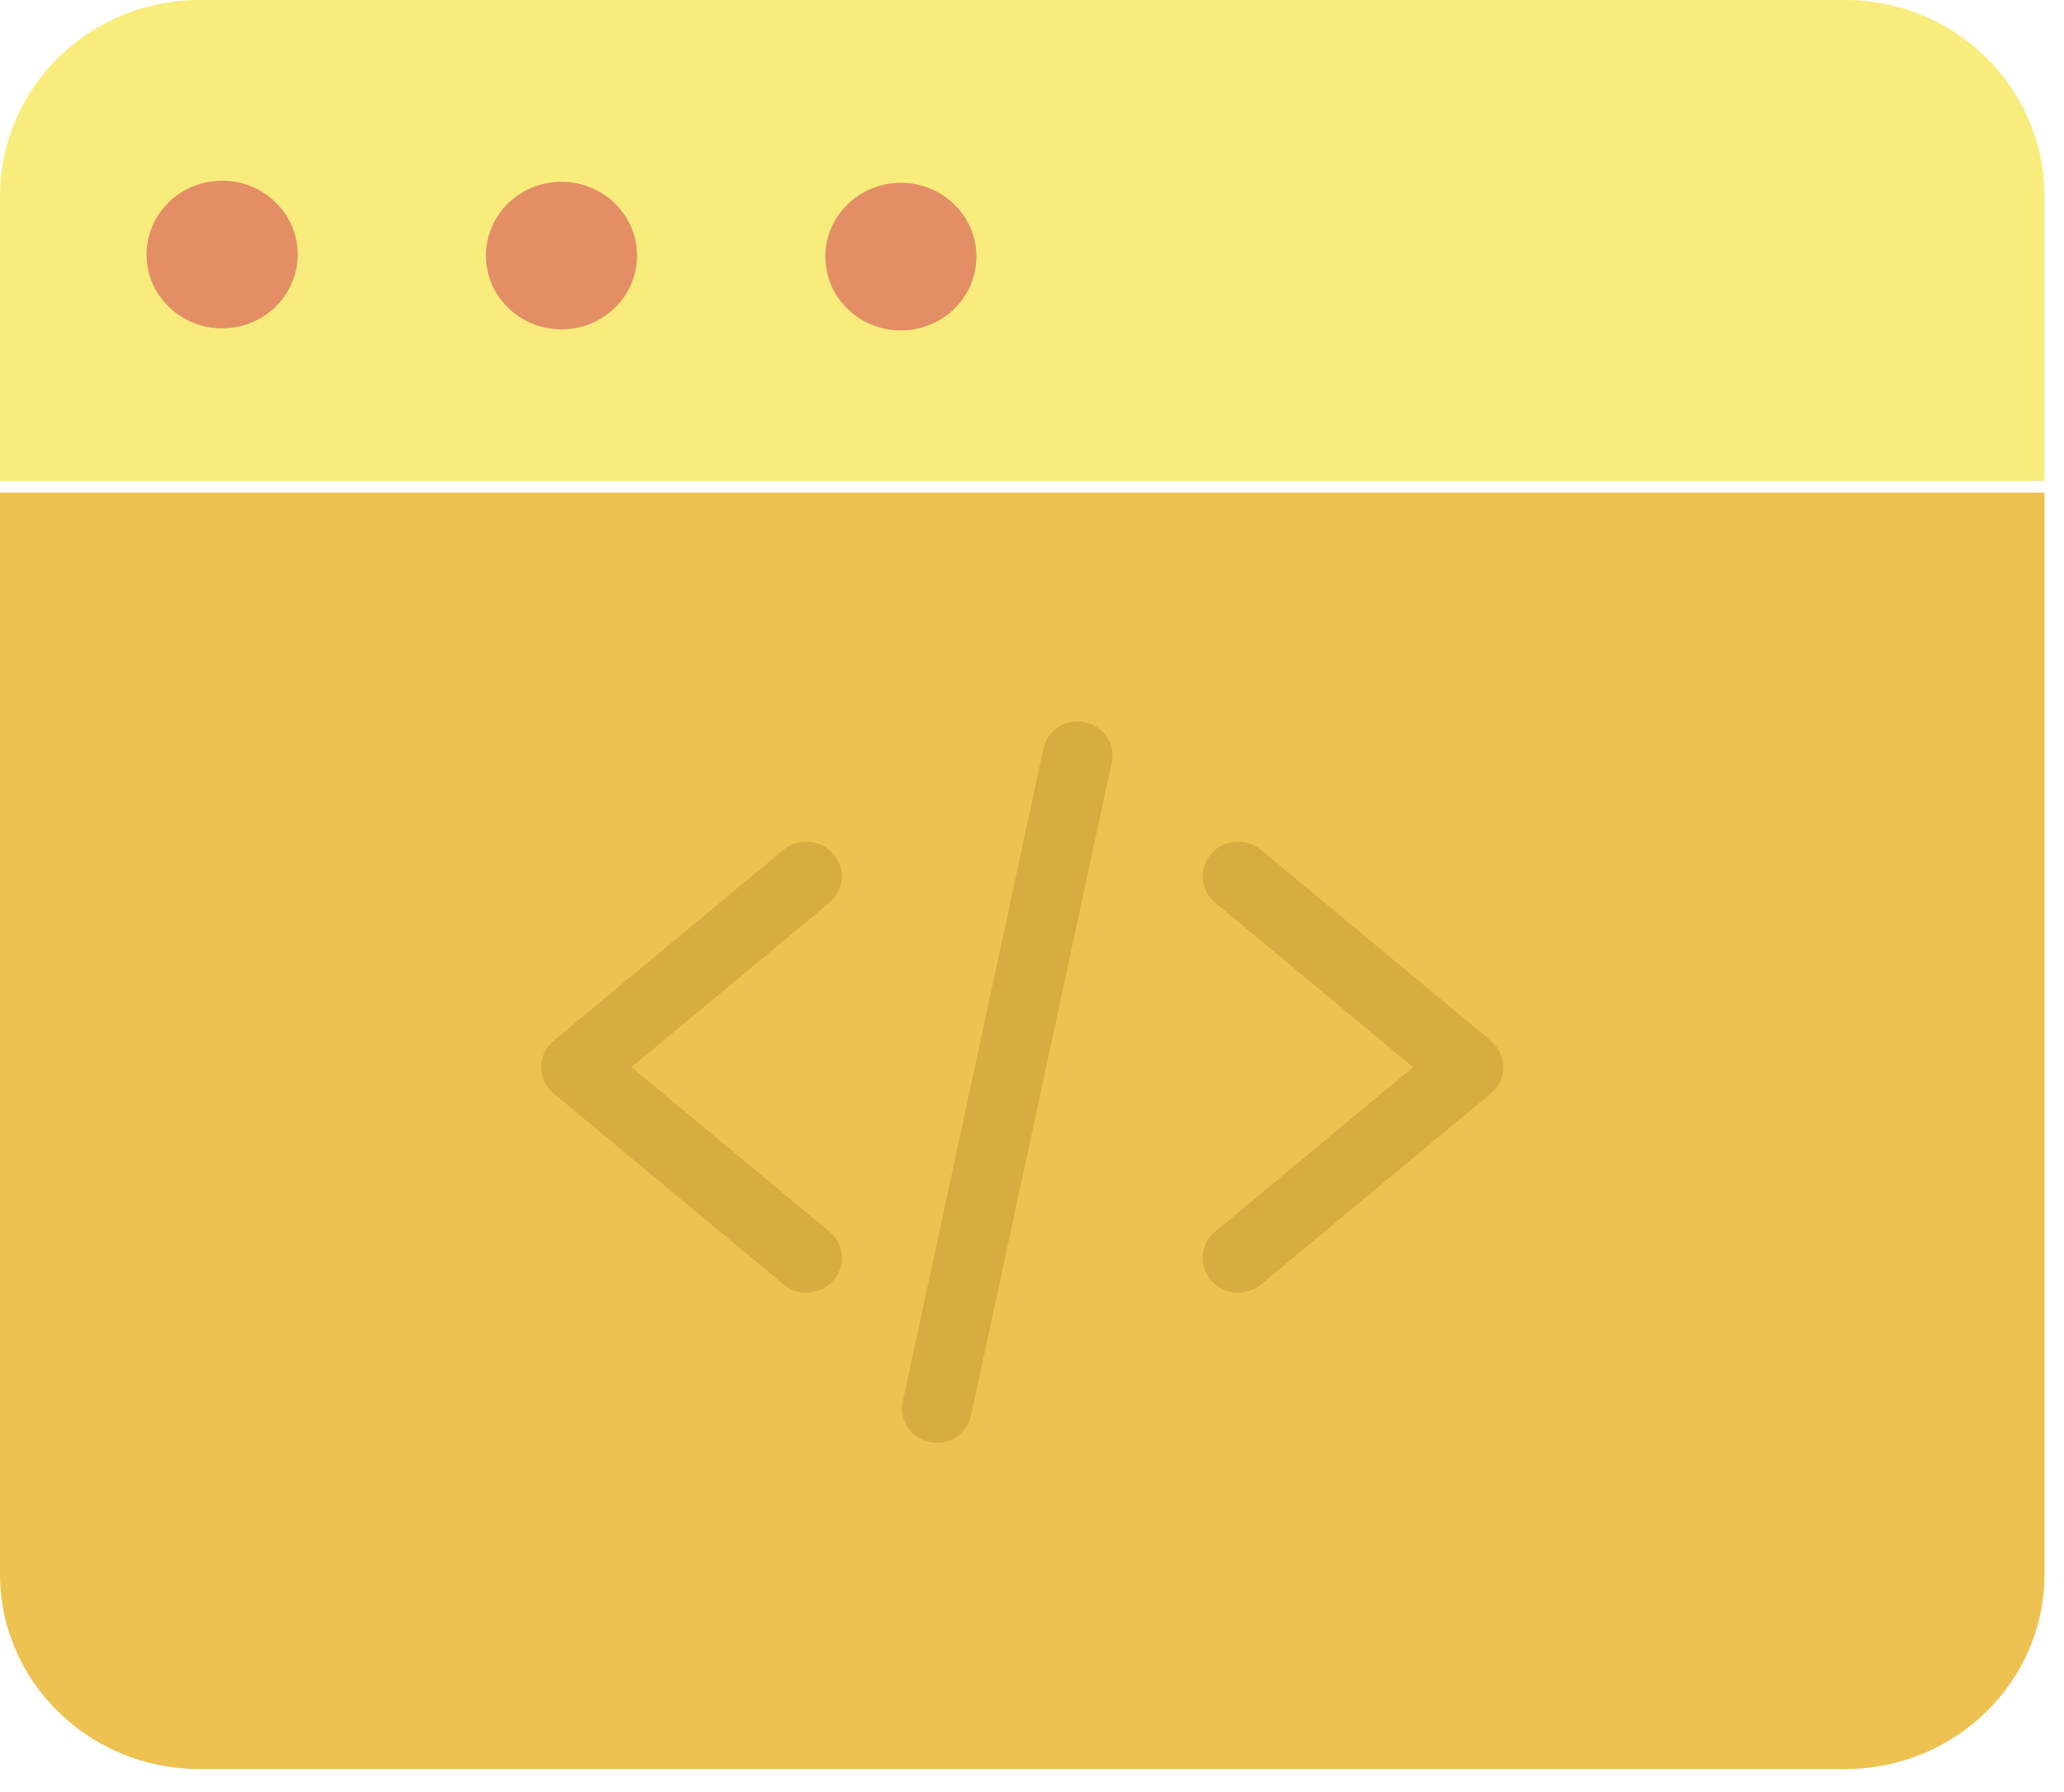
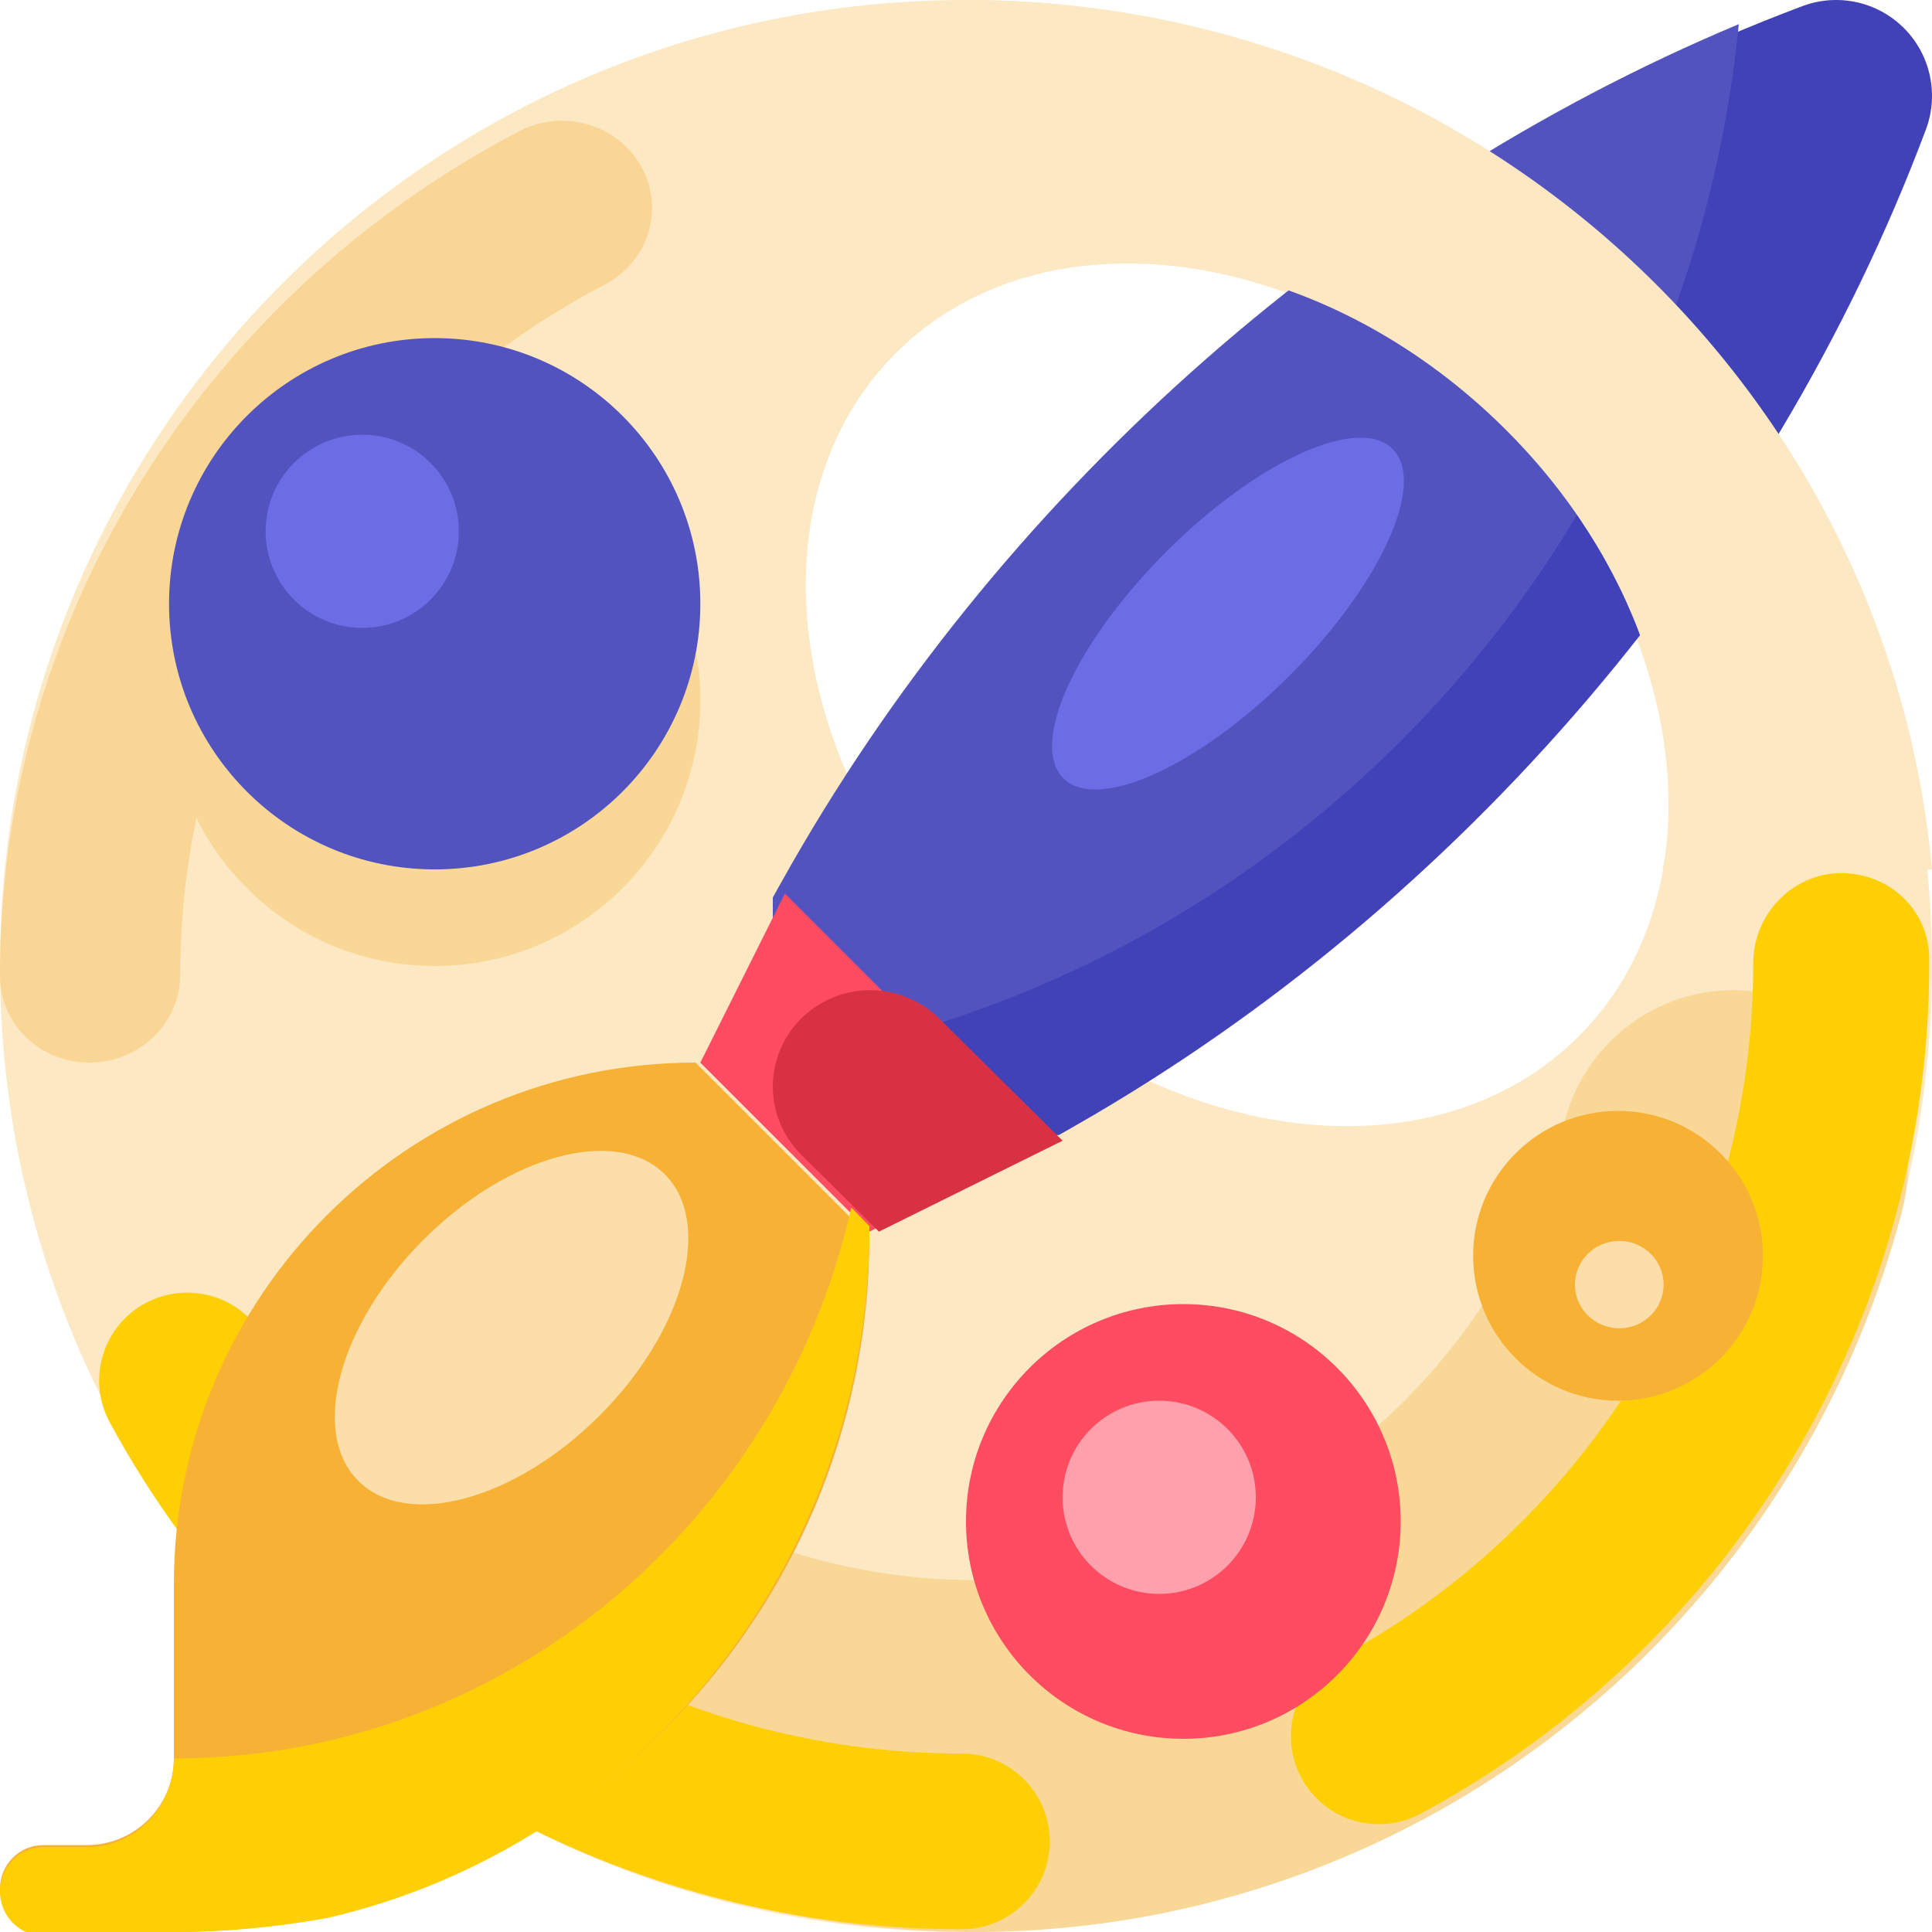
- <svg xmlns="http://www.w3.org/2000/svg" width="91px" height="79px" viewBox="0 0 91 79" version="1.1">
+ <svg xmlns="http://www.w3.org/2000/svg" width="80px" height="80px" viewBox="0 0 80 80" version="1.1">
  <g id="Personal-1-mixed" stroke="none" stroke-width="1" fill="none" fill-rule="evenodd">
-     <g transform="translate(-824, -1706)" fill-rule="nonzero" id="services">
+     <g transform="translate(-478, -1701)" fill-rule="nonzero" id="services">
      <g transform="translate(350, 1552)">
-         <g id="1-copy-3" transform="translate(356, 109)">
-           <g id="web-programming" transform="translate(118, 45)">
-             <path d="M90.141,8.649 L90.141,21.21 L0,21.21 L0,8.649 C0,3.873 3.938,0 8.794,0 L81.347,0 C86.203,0 90.141,3.873 90.141,8.649 Z" id="Path" fill="#F8EC7D" />
-             <g id="Group" transform="translate(0, 7.953604)">
-               <path d="M39.73,0.107 C41.57,0.113 43.056,1.575 43.05,3.373 C43.044,5.171 41.548,6.624 39.708,6.618 C37.868,6.612 36.383,5.15 36.389,3.352 C36.396,1.554 37.891,0.102 39.73,0.107 Z" id="Path" fill="#E48E66" />
-               <path d="M90.141,13.77 L90.141,61.465 C90.141,66.212 86.203,70.059 81.347,70.059 L8.794,70.059 C3.938,70.059 0,66.212 0,61.465 L0,13.77 L90.141,13.77 Z" id="Path" fill="#EEC251" />
-               <path d="M24.766,0.062 C26.606,0.068 28.093,1.53 28.087,3.328 C28.081,5.125 26.585,6.578 24.745,6.572 C22.905,6.566 21.419,5.104 21.425,3.307 C21.427,2.443 21.781,1.616 22.407,1.007 C23.034,0.399 23.884,0.059 24.766,0.062 Z" id="Path" fill="#E48E66" />
-               <path d="M9.803,0.015 C11.644,0.02 13.131,1.482 13.125,3.281 C13.12,5.079 11.624,6.533 9.784,6.527 C7.943,6.522 6.456,5.06 6.462,3.261 C6.463,2.398 6.817,1.57 7.444,0.961 C8.071,0.352 8.92,0.012 9.803,0.015 Z" id="Path" fill="#E48E66" />
+         <g id="1" transform="translate(10, 109)">
+           <g id="paint-palette" transform="translate(118, 40)">
+             <path d="M40,0 C17.909,0 0,17.909 0,40 C0,62.091 17.909,80 40,80 C62.092,80 80,62.091 80,40 C80,17.909 62.092,0 40,0 Z M65.371,42.913 C59.347,48.938 48.131,47.49 40.32,39.68 C32.51,31.869 31.062,20.653 37.087,14.629 C43.112,8.604 54.328,10.051 62.138,17.862 C69.949,25.672 71.396,36.888 65.371,42.913 L65.371,42.913 Z" id="Shape" fill="#FCE8C3" />
+             <path d="M71.769,41 C68.489,41.004 65.622,43.234 64.786,46.434 C61.191,60.072 47.318,68.188 33.801,64.561 C32.55,64.225 31.327,63.793 30.142,63.269 C26.491,61.645 22.225,63.316 20.616,67 C19.008,70.68 20.657,74.977 24.301,76.606 C28.156,78.322 32.258,79.404 36.452,79.812 L36.452,79.812 C36.473,79.814 36.494,79.816 36.515,79.818 L36.515,79.818 C36.724,79.838 36.933,79.856 37.143,79.873 L37.144,79.873 L37.174,79.875 L37.176,79.875 L37.204,79.878 L37.208,79.878 L37.236,79.88 L37.24,79.881 L37.266,79.883 L37.272,79.883 L37.298,79.885 L37.304,79.886 L37.33,79.888 L37.336,79.888 L37.362,79.89 L37.368,79.89 L37.393,79.892 L37.4,79.893 L37.425,79.895 L37.431,79.895 L37.457,79.897 L37.464,79.897 L37.489,79.899 L37.494,79.9 L37.521,79.902 L37.526,79.902 L37.554,79.904 L37.555,79.904 L37.585,79.906 L37.586,79.906 C37.69,79.913 37.793,79.92 37.898,79.926 L37.903,79.927 L37.931,79.928 L37.934,79.929 L37.961,79.93 L37.967,79.93 L37.992,79.932 L37.999,79.932 L38.022,79.934 L38.032,79.934 L38.054,79.935 L38.064,79.936 L38.087,79.937 L38.096,79.938 L38.119,79.939 L38.128,79.94 L38.15,79.941 L38.16,79.941 L38.183,79.943 L38.192,79.943 L38.214,79.944 L38.225,79.945 L38.246,79.946 L38.257,79.947 L38.278,79.948 L38.29,79.948 L38.31,79.949 L38.321,79.95 L38.343,79.951 L38.353,79.951 L38.376,79.952 L38.384,79.953 L38.407,79.954 L38.417,79.955 L38.44,79.956 L38.447,79.956 L38.473,79.957 L38.477,79.957 L38.505,79.959 L38.507,79.959 C38.558,79.961 38.611,79.964 38.661,79.966 L38.664,79.966 L38.689,79.967 L38.696,79.967 L38.72,79.968 L38.729,79.969 L38.751,79.969 L38.761,79.97 L38.781,79.971 L38.794,79.971 L38.813,79.972 L38.826,79.972 L38.846,79.973 L38.859,79.974 L38.878,79.974 L38.891,79.975 L38.91,79.975 L38.924,79.976 L38.943,79.977 L38.956,79.977 L38.976,79.978 L38.988,79.978 L39.008,79.979 L39.021,79.979 L39.039,79.98 L39.054,79.98 L39.072,79.981 L39.086,79.981 L39.104,79.982 L39.119,79.982 L39.137,79.983 L39.151,79.983 L39.169,79.984 L39.183,79.984 L39.202,79.985 L39.215,79.985 L39.234,79.985 L39.248,79.986 L39.267,79.986 L39.281,79.987 L39.299,79.987 L39.315,79.988 L39.332,79.988 L39.346,79.988 L39.364,79.989 L39.378,79.989 L39.397,79.99 L39.414,79.99 L39.429,79.99 L39.449,79.991 L39.483,79.991 L39.493,79.992 L39.514,79.992 L39.526,79.992 L39.544,79.992 L39.559,79.993 L39.576,79.993 L39.591,79.994 L39.608,79.994 L39.624,79.994 L39.641,79.995 L39.657,79.995 L39.673,79.995 L39.69,79.995 L39.706,79.996 L39.722,79.996 L39.739,79.996 L39.755,79.996 L39.772,79.996 L39.787,79.997 L39.804,79.997 L39.82,79.997 L39.837,79.997 L39.853,79.997 L39.869,79.997 L39.886,79.998 L39.902,79.998 L39.918,79.998 L39.935,79.998 L39.952,79.998 L39.967,79.998 L39.985,79.999 L40,79.999 L40.017,79.999 L40.033,79.999 L40.05,79.999 L40.066,79.999 L40.083,80 L40.098,80 L40.116,80 L40.131,80 L40.148,80 L40.164,80 L40.181,80 L40.197,80 L40.216,80 L40.229,80 L40.248,80 L40.262,80 L40.28,80 L40.295,80 L40.328,80 L40.358,80 L40.365,80 L40.388,80 L40.398,80 L40.418,80 L40.428,80 L40.449,80 L40.459,80 L40.488,80 L40.488,80 L40.519,80 L40.526,80 L40.549,79.999 L40.559,79.999 L40.578,79.999 L40.59,79.999 L40.609,79.999 L40.62,79.999 L40.642,79.999 L40.65,79.999 L40.679,79.999 L40.688,79.999 L40.709,79.999 L40.72,79.998 L40.74,79.998 L40.75,79.998 L40.77,79.998 L40.781,79.998 L40.802,79.998 L40.81,79.997 L40.84,79.997 L40.846,79.997 L40.87,79.997 L40.88,79.997 L40.9,79.996 L40.911,79.996 L40.931,79.996 L40.941,79.996 L40.962,79.995 L40.971,79.995 C40.99,79.995 41.012,79.994 41.031,79.994 L41.04,79.994 L41.06,79.994 L41.072,79.993 L41.09,79.993 L41.102,79.993 L41.121,79.992 L41.132,79.992 L41.156,79.992 L41.161,79.992 L41.191,79.991 L41.2,79.991 L41.22,79.99 L41.232,79.99 L41.251,79.99 L41.262,79.989 L41.282,79.989 L41.292,79.989 L41.314,79.988 L41.322,79.988 L41.351,79.987 L41.36,79.987 L41.381,79.987 L41.392,79.986 L41.411,79.986 L41.422,79.985 L41.442,79.985 L41.452,79.984 L41.473,79.984 L41.482,79.984 L41.512,79.983 L41.515,79.983 L41.541,79.982 L41.551,79.981 L41.571,79.981 L41.582,79.98 L41.602,79.98 L41.612,79.979 L41.634,79.979 L41.642,79.978 C41.663,79.978 41.681,79.977 41.702,79.976 L41.709,79.976 L41.732,79.975 L41.742,79.975 L41.762,79.974 L41.772,79.974 L41.793,79.973 L41.802,79.973 C41.822,79.972 41.841,79.971 41.861,79.971 L41.87,79.97 L41.892,79.97 L41.901,79.969 L41.922,79.968 L41.931,79.968 L41.953,79.967 L41.961,79.967 L41.986,79.966 L41.991,79.966 L42.022,79.964 L42.025,79.964 L42.052,79.963 L42.059,79.963 L42.081,79.962 L42.091,79.961 L42.111,79.96 L42.122,79.96 L42.144,79.959 L42.151,79.958 L42.181,79.957 L42.184,79.957 L42.211,79.956 L42.22,79.955 L42.24,79.954 L42.251,79.954 L42.271,79.953 L42.281,79.952 L42.302,79.951 L42.311,79.951 L42.337,79.949 L42.343,79.949 L42.37,79.948 L42.38,79.947 L42.4,79.946 L42.41,79.946 L42.429,79.945 L42.441,79.944 L42.461,79.943 L42.47,79.943 L42.496,79.941 L42.5,79.941 L42.53,79.939 L42.535,79.939 L42.559,79.938 L42.569,79.937 L42.589,79.936 L42.599,79.935 L42.618,79.934 L42.629,79.934 L42.652,79.932 L42.658,79.932 L42.689,79.93 L42.691,79.93 L42.718,79.928 L42.726,79.928 L42.748,79.926 L42.758,79.926 L42.779,79.924 L42.787,79.924 L42.812,79.922 L42.817,79.922 C42.837,79.921 42.857,79.919 42.877,79.918 L42.884,79.918 L42.907,79.916 L42.915,79.916 L42.938,79.914 L42.946,79.914 L42.969,79.912 L42.976,79.912 C42.997,79.91 43.015,79.909 43.036,79.908 L43.042,79.907 L43.066,79.906 L43.074,79.905 L43.096,79.904 L43.104,79.903 L43.127,79.901 L43.134,79.901 C43.154,79.9 43.175,79.898 43.194,79.897 L43.199,79.896 L43.224,79.894 L43.232,79.894 L43.254,79.892 L43.263,79.891 L43.285,79.89 L43.292,79.889 L43.321,79.887 L43.322,79.887 L43.353,79.885 L43.355,79.884 L43.382,79.882 L43.391,79.882 L43.412,79.88 L43.42,79.879 L43.443,79.878 L43.451,79.877 L43.477,79.875 L43.48,79.875 C43.501,79.873 43.52,79.872 43.541,79.87 L43.545,79.869 L43.57,79.867 L43.579,79.867 L43.6,79.865 L43.609,79.864 L43.632,79.862 L43.638,79.862 C43.659,79.86 43.678,79.859 43.699,79.857 L43.703,79.856 L43.729,79.854 L43.735,79.854 L43.759,79.852 L43.766,79.851 L43.792,79.849 L43.795,79.849 C43.816,79.847 43.836,79.845 43.857,79.843 L43.857,79.843 L43.886,79.841 L43.893,79.84 L43.916,79.838 L43.924,79.837 L43.948,79.835 L43.953,79.834 C43.984,79.832 44.012,79.829 44.044,79.826 L44.049,79.826 L44.074,79.823 L44.08,79.822 L44.105,79.82 L44.11,79.82 L44.137,79.817 L44.14,79.817 C44.161,79.815 44.18,79.813 44.201,79.811 L44.207,79.81 L44.231,79.808 L44.238,79.807 L44.261,79.805 L44.268,79.804 L44.292,79.802 L44.298,79.801 C44.319,79.799 44.337,79.797 44.358,79.795 L44.364,79.795 L44.388,79.792 L44.396,79.791 L44.418,79.789 L44.426,79.788 L44.449,79.786 L44.455,79.785 C44.476,79.783 44.495,79.781 44.516,79.779 L44.518,79.779 L44.546,79.776 L44.551,79.775 L44.576,79.773 L44.581,79.772 L44.607,79.769 L44.612,79.769 L44.64,79.766 L44.642,79.765 C44.662,79.763 44.682,79.761 44.703,79.759 L44.707,79.758 L44.732,79.755 L44.738,79.755 L44.763,79.752 L44.768,79.751 C44.798,79.748 44.829,79.744 44.859,79.741 L44.864,79.74 L44.888,79.738 L44.895,79.737 L44.919,79.734 L44.925,79.733 L44.951,79.73 L44.955,79.73 C44.975,79.728 44.995,79.725 45.016,79.723 C45.017,79.723 45.015,79.723 45.016,79.723 L45.045,79.719 L45.05,79.719 L45.075,79.716 L45.081,79.715 L45.107,79.712 L45.111,79.712 C45.131,79.709 45.151,79.707 45.172,79.704 L45.173,79.704 L45.202,79.7 L45.205,79.7 L45.232,79.697 L45.237,79.696 L45.262,79.693 L45.267,79.692 C45.298,79.688 45.326,79.685 45.357,79.681 L45.361,79.68 L45.387,79.677 L45.393,79.676 L45.418,79.673 L45.422,79.672 C45.453,79.669 45.482,79.665 45.513,79.661 L45.516,79.66 L45.543,79.657 L45.547,79.656 L45.574,79.653 L45.577,79.652 L45.607,79.648 L45.607,79.648 C45.627,79.645 45.648,79.643 45.668,79.64 L45.67,79.64 L45.698,79.636 L45.703,79.635 L45.728,79.632 L45.733,79.631 L45.759,79.628 L45.763,79.627 C45.794,79.623 45.823,79.619 45.854,79.614 L45.857,79.614 L45.883,79.61 L45.889,79.609 L45.915,79.606 L45.918,79.605 C45.949,79.601 45.978,79.597 46.009,79.592 L46.011,79.592 L46.039,79.588 L46.042,79.587 L46.07,79.583 L46.073,79.583 C46.114,79.577 46.153,79.571 46.194,79.565 L46.196,79.565 L46.225,79.56 L46.227,79.56 C46.268,79.554 46.307,79.548 46.348,79.542 L46.351,79.541 L46.377,79.537 L46.383,79.536 L46.41,79.532 L46.411,79.532 C46.442,79.527 46.471,79.523 46.502,79.518 L46.505,79.517 L46.533,79.513 L46.536,79.513 L46.564,79.508 L46.566,79.508 C46.607,79.501 46.646,79.495 46.687,79.488 L46.689,79.488 C46.74,79.48 46.79,79.471 46.841,79.463 L46.843,79.463 L46.872,79.458 L46.873,79.457 C47.027,79.432 47.179,79.405 47.332,79.378 L47.362,79.372 L47.363,79.372 C47.465,79.354 47.566,79.335 47.668,79.316 L47.669,79.316 C47.719,79.306 47.77,79.297 47.821,79.287 L47.821,79.287 C47.871,79.277 47.922,79.267 47.973,79.257 L47.973,79.257 C48.135,79.225 48.297,79.193 48.458,79.159 L48.459,79.159 C63.186,76.042 74.913,64.812 78.764,50.136 C79.772,46.236 77.455,42.251 73.59,41.234 C72.995,41.08 72.383,41 71.769,41 L71.769,41 Z" id="Path" fill="#F9D797" />
+             <g id="Group" transform="translate(4, 36)" fill="#FFCF06">
+               <path d="M35.844,43.886 L35.808,43.886 C21.084,43.892 7.543,35.832 0.544,22.895 C-0.413,21.127 0.247,18.918 2.018,17.963 C3.788,17.008 5.998,17.665 6.956,19.431 C12.68,30.018 23.76,36.615 35.808,36.61 C37.821,36.6 39.46,38.221 39.47,40.23 C39.479,42.24 37.856,43.877 35.844,43.886 L35.844,43.886 Z" id="Path" />
+               <path d="M53.1,39.536 C51.088,39.537 49.455,37.91 49.453,35.9 C49.452,34.563 50.186,33.332 51.364,32.696 C61.984,26.985 68.604,15.91 68.599,3.866 C68.599,1.857 70.229,0.153 72.243,0.153 C74.257,0.153 75.886,1.705 75.886,3.715 L75.886,3.866 C75.892,18.584 67.805,32.116 54.83,39.099 C54.298,39.385 53.704,39.536 53.1,39.536 Z" id="Path" />
            </g>
-             <path d="M35.55,57.001 C35.179,57.002 34.819,56.872 34.536,56.637 L24.411,48.222 C24.062,47.931 23.861,47.506 23.861,47.059 C23.861,46.611 24.062,46.186 24.411,45.896 L34.536,37.481 C35.194,36.934 36.182,37.012 36.742,37.654 C37.303,38.296 37.224,39.26 36.566,39.807 L27.84,47.059 L36.566,54.311 C37.066,54.726 37.247,55.401 37.021,56.002 C36.793,56.603 36.208,57.002 35.551,57.001 L35.55,57.001 Z" id="Path" fill="#D7AD41" />
-             <path d="M54.591,57.001 C53.934,57.002 53.348,56.603 53.121,56.002 C52.895,55.401 53.076,54.726 53.575,54.311 L62.301,47.059 L53.574,39.807 C52.916,39.26 52.837,38.296 53.398,37.654 C53.958,37.012 54.946,36.934 55.604,37.481 L65.73,45.896 C66.079,46.186 66.28,46.611 66.28,47.059 C66.28,47.506 66.079,47.931 65.73,48.222 L55.604,56.637 C55.321,56.872 54.962,57.001 54.591,57.001 L54.591,57.001 Z" id="Path" fill="#D7AD41" />
-             <path d="M41.308,63.629 C40.844,63.629 40.405,63.424 40.112,63.072 C39.821,62.72 39.706,62.258 39.801,61.814 L46.004,33.009 C46.179,32.195 46.994,31.676 47.826,31.847 C48.657,32.018 49.189,32.816 49.014,33.629 L42.811,62.434 C42.662,63.129 42.034,63.628 41.308,63.629 L41.308,63.629 Z" id="Path" fill="#D7AD41" />
+             <path d="M3.731,44 C1.689,44.018 0.019,42.431 0,40.455 C0,40.446 0,40.437 0,40.428 L0,40.352 C-0.004,25.78 8.246,12.378 21.491,5.437 C23.302,4.487 25.566,5.137 26.548,6.889 C27.53,8.641 26.858,10.831 25.047,11.781 C14.209,17.462 7.46,28.429 7.462,40.352 C7.466,42.353 5.8,43.982 3.731,44 Z" id="Path" fill="#F9D695" />
+             <path d="M33,47 L43.846,47 L44.554,46.596 C60.452,37.511 73.318,22.509 79.747,5.364 L79.747,5.364 C80.294,3.907 79.938,2.264 78.837,1.163 C77.736,0.062 76.093,-0.294 74.636,0.253 L74.636,0.253 C57.491,6.682 42.489,19.548 33.404,35.446 L33,36.154 L33,47 Z" id="Path" fill="#4141B8" />
+             <path d="M72,1 C55.553,7.892 41.219,20.689 32.409,36.431 L32,37.162 L32,44 C53.222,40.645 69.825,23.023 72,1 L72,1 Z" id="Path" fill="#5353C0" />
+             <path d="M28.8,44 C16.871,44 7.2,53.671 7.2,65.6 C7.2,65.6 7.2,65.6 7.2,65.6 L7.2,72.8 C7.2,74.788 5.588,76.4 3.6,76.4 L1.8,76.4 C0.806,76.4 0,77.206 0,78.2 C0,79.194 0.806,80 1.8,80 L7.2,80 C23.106,80 36,67.106 36,51.2 L28.8,44 Z" id="Path" fill="#F7B236" />
+             <polygon id="Path" fill="#FF4C60" points="32.5 37 29 44 36 51 43 47.5" />
+             <path d="M62.24,17.683 C67.755,23.117 70.033,30.189 68.846,36 L80,36 C78.152,15.819 60.96,0 40,0 L40,12.41 C46.313,9.102 55.521,11.061 62.24,17.683 Z" id="Path" fill="#FCE8C3" />
+             <circle id="Oval" fill="#FF4C60" cx="49" cy="63" r="9" />
+             <circle id="Oval" fill="#F9D797" cx="18" cy="29" r="11" />
+             <circle id="Oval" fill="#5353C0" cx="18" cy="25" r="11" />
+             <circle id="Oval" fill="#F7B236" cx="67" cy="52" r="6" />
+             <circle id="Oval" fill="#6C6CE5" cx="15" cy="22" r="4" />
+             <circle id="Oval" fill="#FFA1AC" cx="48" cy="62" r="4" />
+             <g id="Group" transform="translate(11, 44)" fill="#FBDEA9">
+               <ellipse id="Oval" cx="56.05" cy="9.193" rx="1.836" ry="1.808" />
+               <ellipse id="Oval" transform="translate(10.18245, 10.97382) rotate(-135) translate(-10.18245, -10.97382) " cx="10.182" cy="10.974" rx="5.153" ry="8.975" />
+             </g>
+             <ellipse id="Oval" fill="#6C6CE5" transform="translate(50.84723, 25.40856) rotate(-135) translate(-50.84723, -25.40856) " cx="50.847" cy="25.409" rx="3.619" ry="9.641" />
+             <path d="M1.072,80 L7.36,80 C9.452,79.989 11.539,79.792 13.598,79.41 C26.42,76.437 36,64.754 36,50.767 L35.249,50 C32.317,63.061 20.885,72.814 7.2,72.814 C7.2,74.844 5.588,76.489 3.6,76.489 L1.8,76.489 C0.808,76.487 0.002,77.306 0,78.319 C-0.002,79.046 0.419,79.706 1.072,80 L1.072,80 Z" id="Path" fill="#FFCF06" />
+             <path d="M36.394,51 L33.182,47.819 C31.954,46.604 31.65,44.746 32.426,43.209 C33.422,41.236 35.845,40.436 37.838,41.423 C38.226,41.615 38.58,41.867 38.886,42.171 L44,47.234 L36.394,51 Z" id="Path" fill="#D93144" />
          </g>
        </g>
      </g>
    </g>
  </g>
</svg>
